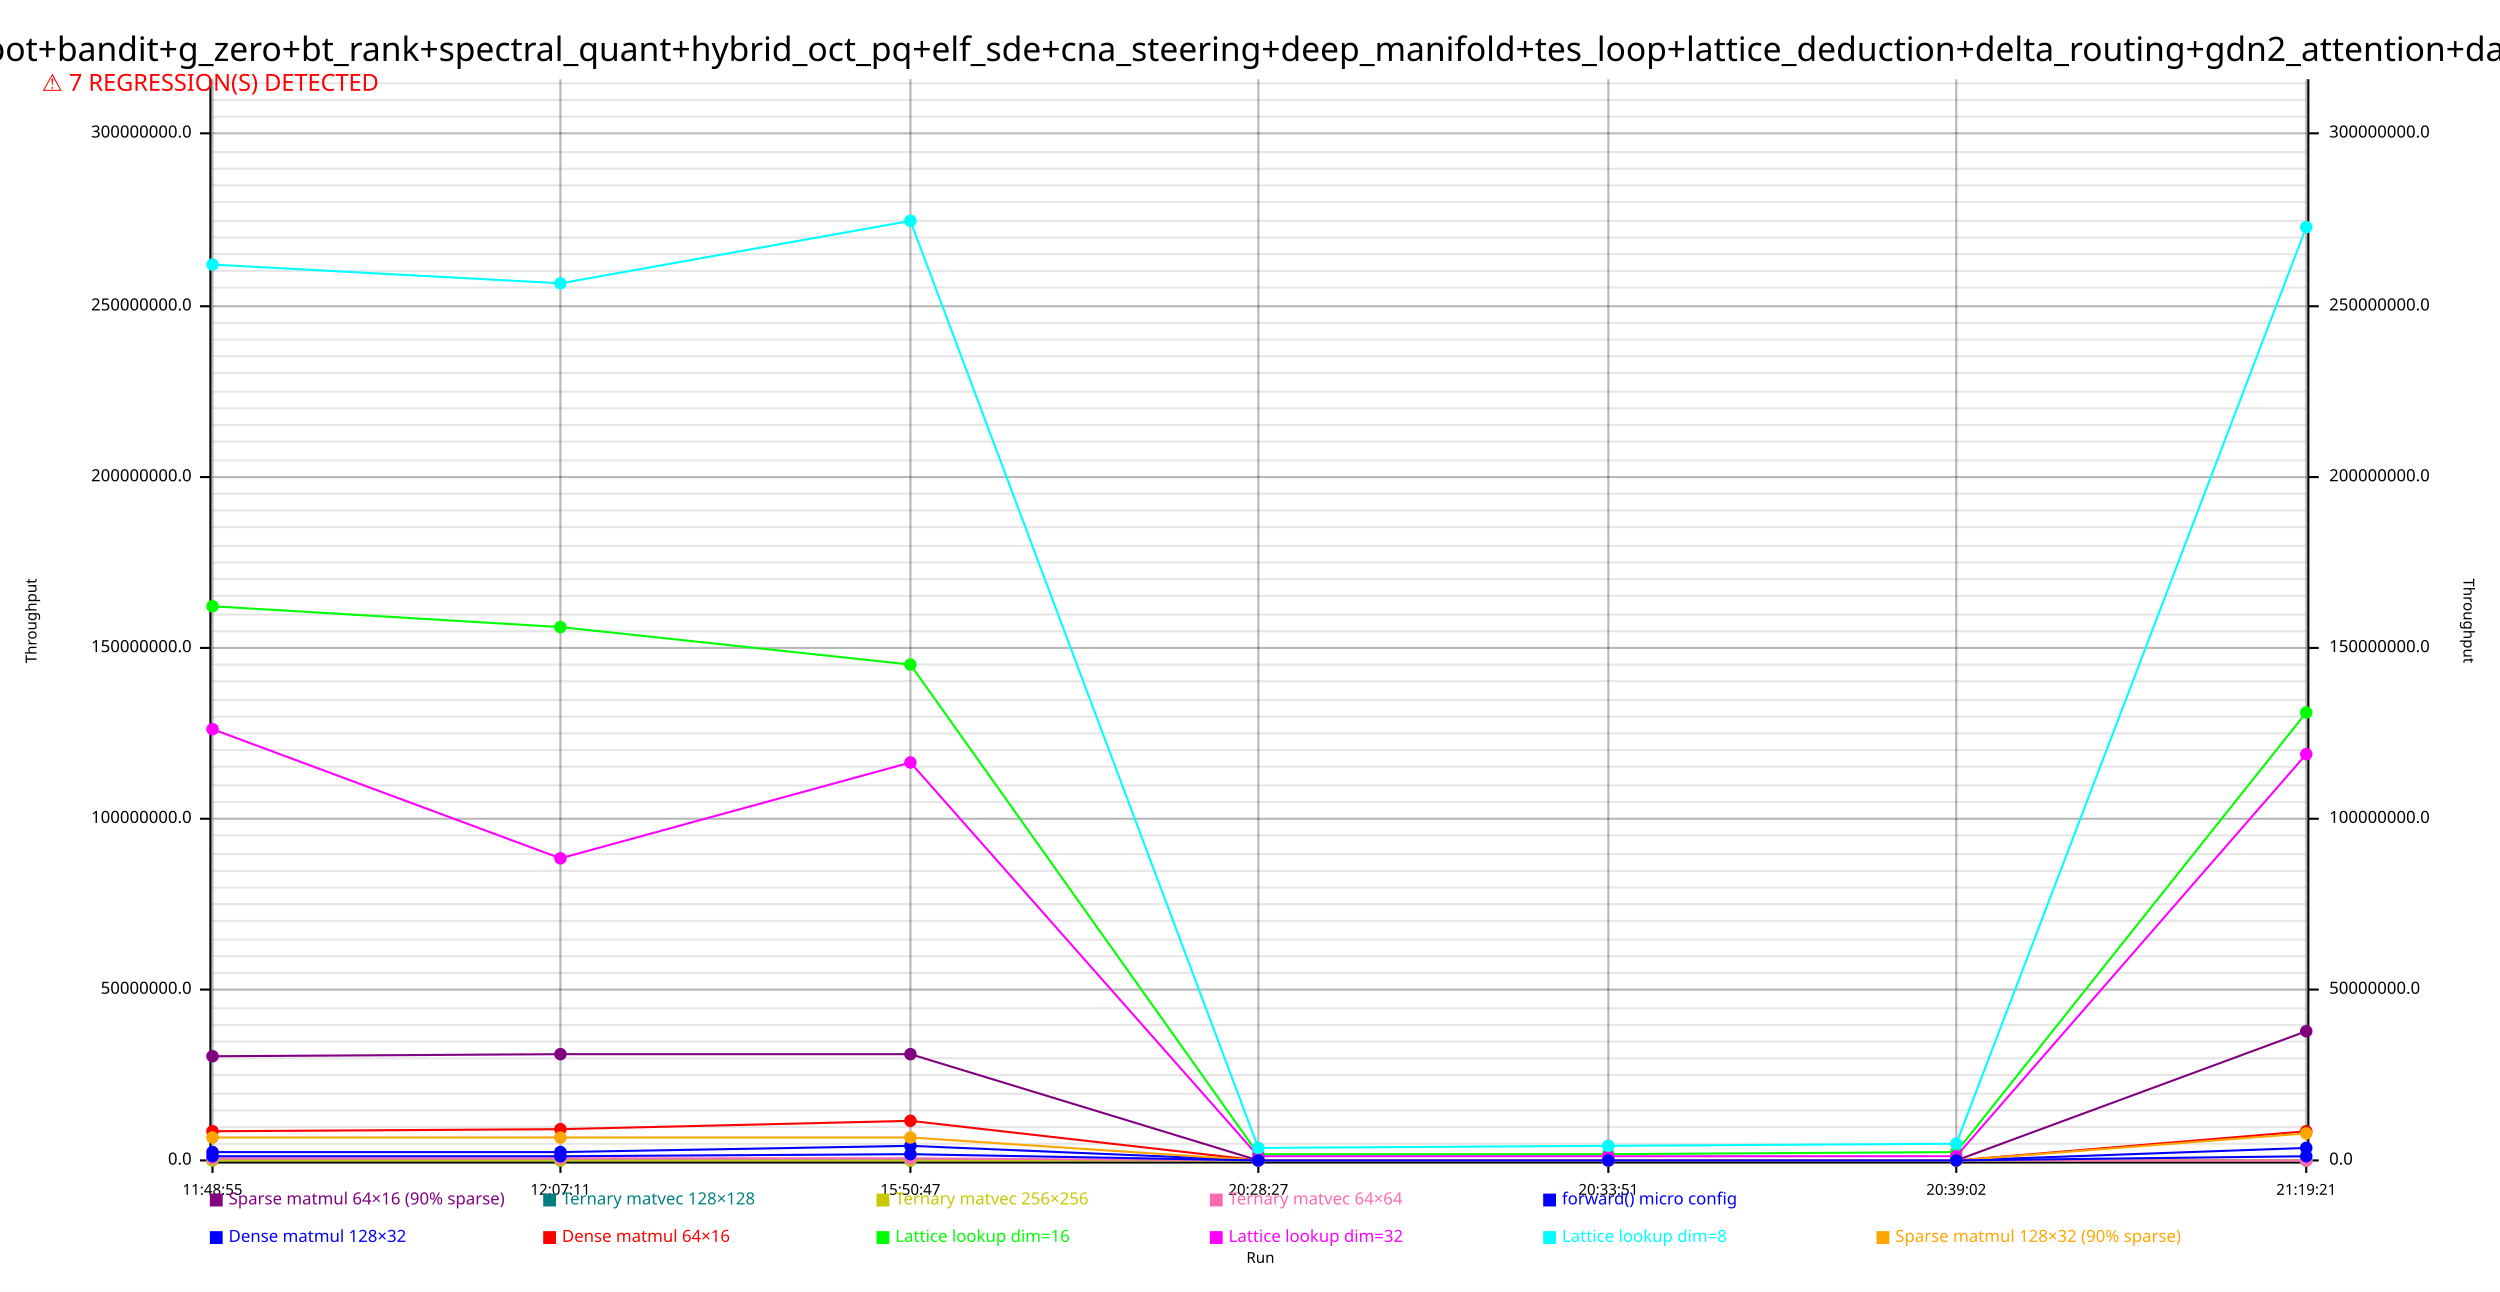
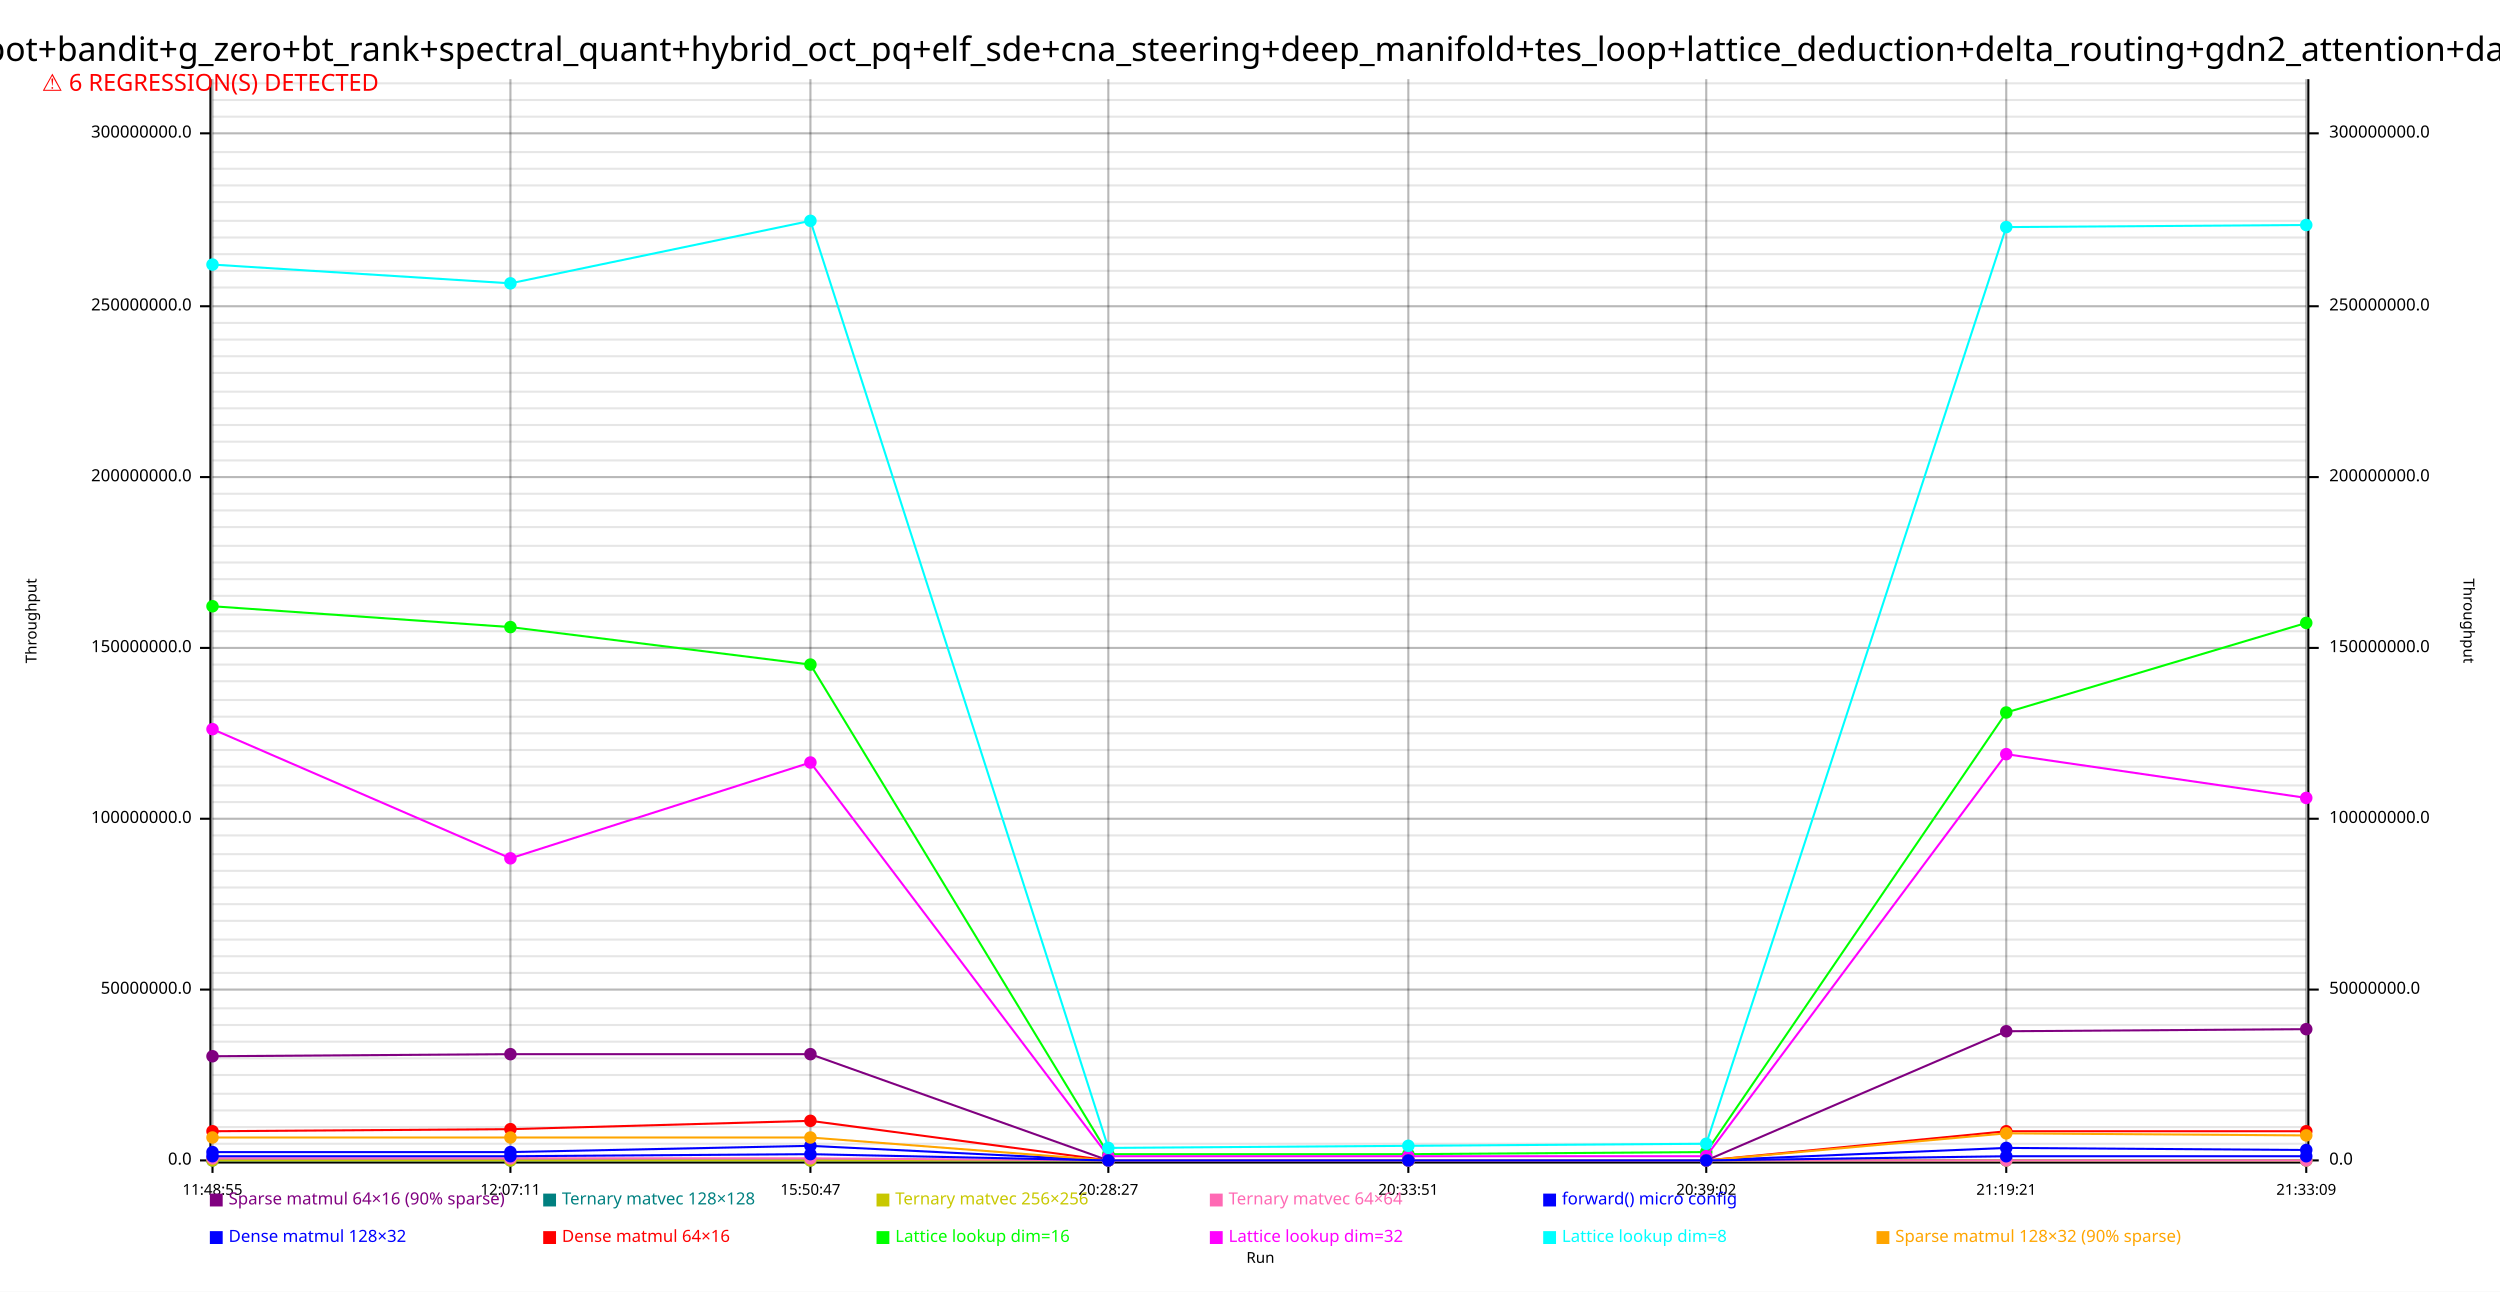
<svg xmlns="http://www.w3.org/2000/svg" width="1200" height="620" viewBox="0 0 1200 620">
  <rect x="0" y="0" width="1200" height="620" opacity="1" fill="#FFFFFF" stroke="none" />
  <text x="600" y="17" dy="0.76em" text-anchor="middle" font-family="sans-serif" font-size="16.129" opacity="1" fill="#000000">
SIMD — Time Series [sparse_mlp+domain_latent+ppot+bandit+g_zero+bt_rank+spectral_quant+hybrid_oct_pq+elf_sde+cna_steering+deep_manifold+tes_loop+lattice_deduction+delta_routing+gdn2_attention+dash_attn+dreamer+lt2_looped+plasma_path+tf_loop]
</text>
  <line opacity="0.1" stroke="#000000" stroke-width="1" x1="102" y1="557" x2="102" y2="38" />
-   <line opacity="0.1" stroke="#000000" stroke-width="1" x1="269" y1="557" x2="269" y2="38" />
-   <line opacity="0.1" stroke="#000000" stroke-width="1" x1="437" y1="557" x2="437" y2="38" />
-   <line opacity="0.1" stroke="#000000" stroke-width="1" x1="604" y1="557" x2="604" y2="38" />
-   <line opacity="0.1" stroke="#000000" stroke-width="1" x1="772" y1="557" x2="772" y2="38" />
-   <line opacity="0.1" stroke="#000000" stroke-width="1" x1="939" y1="557" x2="939" y2="38" />
+   <line opacity="0.1" stroke="#000000" stroke-width="1" x1="245" y1="557" x2="245" y2="38" />
+   <line opacity="0.1" stroke="#000000" stroke-width="1" x1="389" y1="557" x2="389" y2="38" />
+   <line opacity="0.1" stroke="#000000" stroke-width="1" x1="532" y1="557" x2="532" y2="38" />
+   <line opacity="0.1" stroke="#000000" stroke-width="1" x1="676" y1="557" x2="676" y2="38" />
+   <line opacity="0.1" stroke="#000000" stroke-width="1" x1="819" y1="557" x2="819" y2="38" />
+   <line opacity="0.1" stroke="#000000" stroke-width="1" x1="963" y1="557" x2="963" y2="38" />
  <line opacity="0.1" stroke="#000000" stroke-width="1" x1="1107" y1="557" x2="1107" y2="38" />
  <line opacity="0.1" stroke="#000000" stroke-width="1" x1="102" y1="557" x2="1107" y2="557" />
  <line opacity="0.1" stroke="#000000" stroke-width="1" x1="102" y1="549" x2="1107" y2="549" />
  <line opacity="0.1" stroke="#000000" stroke-width="1" x1="102" y1="541" x2="1107" y2="541" />
  <line opacity="0.1" stroke="#000000" stroke-width="1" x1="102" y1="533" x2="1107" y2="533" />
  <line opacity="0.1" stroke="#000000" stroke-width="1" x1="102" y1="525" x2="1107" y2="525" />
  <line opacity="0.1" stroke="#000000" stroke-width="1" x1="102" y1="516" x2="1107" y2="516" />
  <line opacity="0.1" stroke="#000000" stroke-width="1" x1="102" y1="508" x2="1107" y2="508" />
  <line opacity="0.1" stroke="#000000" stroke-width="1" x1="102" y1="500" x2="1107" y2="500" />
  <line opacity="0.1" stroke="#000000" stroke-width="1" x1="102" y1="492" x2="1107" y2="492" />
  <line opacity="0.1" stroke="#000000" stroke-width="1" x1="102" y1="484" x2="1107" y2="484" />
  <line opacity="0.1" stroke="#000000" stroke-width="1" x1="102" y1="475" x2="1107" y2="475" />
  <line opacity="0.1" stroke="#000000" stroke-width="1" x1="102" y1="467" x2="1107" y2="467" />
  <line opacity="0.1" stroke="#000000" stroke-width="1" x1="102" y1="459" x2="1107" y2="459" />
  <line opacity="0.1" stroke="#000000" stroke-width="1" x1="102" y1="451" x2="1107" y2="451" />
  <line opacity="0.1" stroke="#000000" stroke-width="1" x1="102" y1="442" x2="1107" y2="442" />
  <line opacity="0.1" stroke="#000000" stroke-width="1" x1="102" y1="434" x2="1107" y2="434" />
  <line opacity="0.1" stroke="#000000" stroke-width="1" x1="102" y1="426" x2="1107" y2="426" />
  <line opacity="0.1" stroke="#000000" stroke-width="1" x1="102" y1="418" x2="1107" y2="418" />
  <line opacity="0.1" stroke="#000000" stroke-width="1" x1="102" y1="410" x2="1107" y2="410" />
  <line opacity="0.1" stroke="#000000" stroke-width="1" x1="102" y1="401" x2="1107" y2="401" />
  <line opacity="0.1" stroke="#000000" stroke-width="1" x1="102" y1="393" x2="1107" y2="393" />
  <line opacity="0.1" stroke="#000000" stroke-width="1" x1="102" y1="385" x2="1107" y2="385" />
  <line opacity="0.1" stroke="#000000" stroke-width="1" x1="102" y1="377" x2="1107" y2="377" />
  <line opacity="0.1" stroke="#000000" stroke-width="1" x1="102" y1="368" x2="1107" y2="368" />
  <line opacity="0.1" stroke="#000000" stroke-width="1" x1="102" y1="360" x2="1107" y2="360" />
  <line opacity="0.1" stroke="#000000" stroke-width="1" x1="102" y1="352" x2="1107" y2="352" />
  <line opacity="0.1" stroke="#000000" stroke-width="1" x1="102" y1="344" x2="1107" y2="344" />
  <line opacity="0.1" stroke="#000000" stroke-width="1" x1="102" y1="336" x2="1107" y2="336" />
  <line opacity="0.1" stroke="#000000" stroke-width="1" x1="102" y1="327" x2="1107" y2="327" />
  <line opacity="0.1" stroke="#000000" stroke-width="1" x1="102" y1="319" x2="1107" y2="319" />
  <line opacity="0.1" stroke="#000000" stroke-width="1" x1="102" y1="311" x2="1107" y2="311" />
  <line opacity="0.1" stroke="#000000" stroke-width="1" x1="102" y1="303" x2="1107" y2="303" />
  <line opacity="0.1" stroke="#000000" stroke-width="1" x1="102" y1="295" x2="1107" y2="295" />
  <line opacity="0.1" stroke="#000000" stroke-width="1" x1="102" y1="286" x2="1107" y2="286" />
  <line opacity="0.1" stroke="#000000" stroke-width="1" x1="102" y1="278" x2="1107" y2="278" />
  <line opacity="0.1" stroke="#000000" stroke-width="1" x1="102" y1="270" x2="1107" y2="270" />
  <line opacity="0.1" stroke="#000000" stroke-width="1" x1="102" y1="262" x2="1107" y2="262" />
  <line opacity="0.1" stroke="#000000" stroke-width="1" x1="102" y1="253" x2="1107" y2="253" />
  <line opacity="0.1" stroke="#000000" stroke-width="1" x1="102" y1="245" x2="1107" y2="245" />
  <line opacity="0.1" stroke="#000000" stroke-width="1" x1="102" y1="237" x2="1107" y2="237" />
  <line opacity="0.1" stroke="#000000" stroke-width="1" x1="102" y1="229" x2="1107" y2="229" />
  <line opacity="0.1" stroke="#000000" stroke-width="1" x1="102" y1="221" x2="1107" y2="221" />
  <line opacity="0.1" stroke="#000000" stroke-width="1" x1="102" y1="212" x2="1107" y2="212" />
  <line opacity="0.1" stroke="#000000" stroke-width="1" x1="102" y1="204" x2="1107" y2="204" />
  <line opacity="0.1" stroke="#000000" stroke-width="1" x1="102" y1="196" x2="1107" y2="196" />
  <line opacity="0.1" stroke="#000000" stroke-width="1" x1="102" y1="188" x2="1107" y2="188" />
  <line opacity="0.1" stroke="#000000" stroke-width="1" x1="102" y1="179" x2="1107" y2="179" />
  <line opacity="0.1" stroke="#000000" stroke-width="1" x1="102" y1="171" x2="1107" y2="171" />
  <line opacity="0.1" stroke="#000000" stroke-width="1" x1="102" y1="163" x2="1107" y2="163" />
  <line opacity="0.1" stroke="#000000" stroke-width="1" x1="102" y1="155" x2="1107" y2="155" />
  <line opacity="0.1" stroke="#000000" stroke-width="1" x1="102" y1="147" x2="1107" y2="147" />
  <line opacity="0.1" stroke="#000000" stroke-width="1" x1="102" y1="138" x2="1107" y2="138" />
  <line opacity="0.1" stroke="#000000" stroke-width="1" x1="102" y1="130" x2="1107" y2="130" />
  <line opacity="0.1" stroke="#000000" stroke-width="1" x1="102" y1="122" x2="1107" y2="122" />
  <line opacity="0.1" stroke="#000000" stroke-width="1" x1="102" y1="114" x2="1107" y2="114" />
  <line opacity="0.1" stroke="#000000" stroke-width="1" x1="102" y1="106" x2="1107" y2="106" />
  <line opacity="0.1" stroke="#000000" stroke-width="1" x1="102" y1="97" x2="1107" y2="97" />
  <line opacity="0.1" stroke="#000000" stroke-width="1" x1="102" y1="89" x2="1107" y2="89" />
  <line opacity="0.1" stroke="#000000" stroke-width="1" x1="102" y1="81" x2="1107" y2="81" />
  <line opacity="0.1" stroke="#000000" stroke-width="1" x1="102" y1="73" x2="1107" y2="73" />
  <line opacity="0.1" stroke="#000000" stroke-width="1" x1="102" y1="64" x2="1107" y2="64" />
  <line opacity="0.1" stroke="#000000" stroke-width="1" x1="102" y1="56" x2="1107" y2="56" />
  <line opacity="0.1" stroke="#000000" stroke-width="1" x1="102" y1="48" x2="1107" y2="48" />
  <line opacity="0.1" stroke="#000000" stroke-width="1" x1="102" y1="40" x2="1107" y2="40" />
  <text x="12" y="298" dy="0.76em" text-anchor="middle" font-family="sans-serif" font-size="7.258" opacity="1" fill="#000000" transform="rotate(270, 12, 298)">
Throughput
</text>
  <text x="605" y="608" dy="-0.5ex" text-anchor="middle" font-family="sans-serif" font-size="7.258" opacity="1" fill="#000000">
Run
</text>
  <text x="1188" y="298" dy="0.76em" text-anchor="middle" font-family="sans-serif" font-size="7.258" opacity="1" fill="#000000" transform="rotate(90, 1188, 298)">
Throughput
</text>
  <line opacity="0.2" stroke="#000000" stroke-width="1" x1="102" y1="557" x2="102" y2="38" />
-   <line opacity="0.2" stroke="#000000" stroke-width="1" x1="269" y1="557" x2="269" y2="38" />
-   <line opacity="0.2" stroke="#000000" stroke-width="1" x1="437" y1="557" x2="437" y2="38" />
-   <line opacity="0.2" stroke="#000000" stroke-width="1" x1="604" y1="557" x2="604" y2="38" />
-   <line opacity="0.2" stroke="#000000" stroke-width="1" x1="772" y1="557" x2="772" y2="38" />
-   <line opacity="0.2" stroke="#000000" stroke-width="1" x1="939" y1="557" x2="939" y2="38" />
+   <line opacity="0.2" stroke="#000000" stroke-width="1" x1="245" y1="557" x2="245" y2="38" />
+   <line opacity="0.2" stroke="#000000" stroke-width="1" x1="389" y1="557" x2="389" y2="38" />
+   <line opacity="0.2" stroke="#000000" stroke-width="1" x1="532" y1="557" x2="532" y2="38" />
+   <line opacity="0.2" stroke="#000000" stroke-width="1" x1="676" y1="557" x2="676" y2="38" />
+   <line opacity="0.2" stroke="#000000" stroke-width="1" x1="819" y1="557" x2="819" y2="38" />
+   <line opacity="0.2" stroke="#000000" stroke-width="1" x1="963" y1="557" x2="963" y2="38" />
  <line opacity="0.2" stroke="#000000" stroke-width="1" x1="1107" y1="557" x2="1107" y2="38" />
  <line opacity="0.2" stroke="#000000" stroke-width="1" x1="102" y1="557" x2="1107" y2="557" />
  <line opacity="0.2" stroke="#000000" stroke-width="1" x1="102" y1="475" x2="1107" y2="475" />
  <line opacity="0.2" stroke="#000000" stroke-width="1" x1="102" y1="393" x2="1107" y2="393" />
  <line opacity="0.2" stroke="#000000" stroke-width="1" x1="102" y1="311" x2="1107" y2="311" />
  <line opacity="0.2" stroke="#000000" stroke-width="1" x1="102" y1="229" x2="1107" y2="229" />
  <line opacity="0.2" stroke="#000000" stroke-width="1" x1="102" y1="147" x2="1107" y2="147" />
  <line opacity="0.2" stroke="#000000" stroke-width="1" x1="102" y1="64" x2="1107" y2="64" />
  <polyline fill="none" opacity="1" stroke="#000000" stroke-width="1" points="101,38 101,557 " />
  <text x="92" y="557" dy="0.5ex" text-anchor="end" font-family="sans-serif" font-size="8.065" opacity="1" fill="#000000">
0.0
</text>
  <polyline fill="none" opacity="1" stroke="#000000" stroke-width="1" points="96,557 101,557 " />
  <text x="92" y="475" dy="0.5ex" text-anchor="end" font-family="sans-serif" font-size="8.065" opacity="1" fill="#000000">
50000000.0
</text>
  <polyline fill="none" opacity="1" stroke="#000000" stroke-width="1" points="96,475 101,475 " />
  <text x="92" y="393" dy="0.5ex" text-anchor="end" font-family="sans-serif" font-size="8.065" opacity="1" fill="#000000">
100000000.0
</text>
  <polyline fill="none" opacity="1" stroke="#000000" stroke-width="1" points="96,393 101,393 " />
  <text x="92" y="311" dy="0.5ex" text-anchor="end" font-family="sans-serif" font-size="8.065" opacity="1" fill="#000000">
150000000.0
</text>
  <polyline fill="none" opacity="1" stroke="#000000" stroke-width="1" points="96,311 101,311 " />
  <text x="92" y="229" dy="0.5ex" text-anchor="end" font-family="sans-serif" font-size="8.065" opacity="1" fill="#000000">
200000000.0
</text>
  <polyline fill="none" opacity="1" stroke="#000000" stroke-width="1" points="96,229 101,229 " />
  <text x="92" y="147" dy="0.5ex" text-anchor="end" font-family="sans-serif" font-size="8.065" opacity="1" fill="#000000">
250000000.0
</text>
  <polyline fill="none" opacity="1" stroke="#000000" stroke-width="1" points="96,147 101,147 " />
  <text x="92" y="64" dy="0.5ex" text-anchor="end" font-family="sans-serif" font-size="8.065" opacity="1" fill="#000000">
300000000.0
</text>
  <polyline fill="none" opacity="1" stroke="#000000" stroke-width="1" points="96,64 101,64 " />
  <polyline fill="none" opacity="1" stroke="#000000" stroke-width="1" points="102,558 1107,558 " />
  <text x="102" y="568" dy="0.76em" text-anchor="middle" font-family="sans-serif" font-size="7.258" opacity="1" fill="#000000">
11:48:55
</text>
  <polyline fill="none" opacity="1" stroke="#000000" stroke-width="1" points="102,558 102,563 " />
-   <text x="269" y="568" dy="0.76em" text-anchor="middle" font-family="sans-serif" font-size="7.258" opacity="1" fill="#000000">
+   <text x="245" y="568" dy="0.76em" text-anchor="middle" font-family="sans-serif" font-size="7.258" opacity="1" fill="#000000">
12:07:11
</text>
-   <polyline fill="none" opacity="1" stroke="#000000" stroke-width="1" points="269,558 269,563 " />
-   <text x="437" y="568" dy="0.76em" text-anchor="middle" font-family="sans-serif" font-size="7.258" opacity="1" fill="#000000">
+   <polyline fill="none" opacity="1" stroke="#000000" stroke-width="1" points="245,558 245,563 " />
+   <text x="389" y="568" dy="0.76em" text-anchor="middle" font-family="sans-serif" font-size="7.258" opacity="1" fill="#000000">
15:50:47
</text>
-   <polyline fill="none" opacity="1" stroke="#000000" stroke-width="1" points="437,558 437,563 " />
-   <text x="604" y="568" dy="0.76em" text-anchor="middle" font-family="sans-serif" font-size="7.258" opacity="1" fill="#000000">
+   <polyline fill="none" opacity="1" stroke="#000000" stroke-width="1" points="389,558 389,563 " />
+   <text x="532" y="568" dy="0.76em" text-anchor="middle" font-family="sans-serif" font-size="7.258" opacity="1" fill="#000000">
20:28:27
</text>
-   <polyline fill="none" opacity="1" stroke="#000000" stroke-width="1" points="604,558 604,563 " />
-   <text x="772" y="568" dy="0.76em" text-anchor="middle" font-family="sans-serif" font-size="7.258" opacity="1" fill="#000000">
+   <polyline fill="none" opacity="1" stroke="#000000" stroke-width="1" points="532,558 532,563 " />
+   <text x="676" y="568" dy="0.76em" text-anchor="middle" font-family="sans-serif" font-size="7.258" opacity="1" fill="#000000">
20:33:51
</text>
-   <polyline fill="none" opacity="1" stroke="#000000" stroke-width="1" points="772,558 772,563 " />
-   <text x="939" y="568" dy="0.76em" text-anchor="middle" font-family="sans-serif" font-size="7.258" opacity="1" fill="#000000">
+   <polyline fill="none" opacity="1" stroke="#000000" stroke-width="1" points="676,558 676,563 " />
+   <text x="819" y="568" dy="0.76em" text-anchor="middle" font-family="sans-serif" font-size="7.258" opacity="1" fill="#000000">
20:39:02
</text>
-   <polyline fill="none" opacity="1" stroke="#000000" stroke-width="1" points="939,558 939,563 " />
+   <polyline fill="none" opacity="1" stroke="#000000" stroke-width="1" points="819,558 819,563 " />
+   <text x="963" y="568" dy="0.76em" text-anchor="middle" font-family="sans-serif" font-size="7.258" opacity="1" fill="#000000">
+ 21:19:21
+ </text>
+   <polyline fill="none" opacity="1" stroke="#000000" stroke-width="1" points="963,558 963,563 " />
  <text x="1107" y="568" dy="0.76em" text-anchor="middle" font-family="sans-serif" font-size="7.258" opacity="1" fill="#000000">
- 21:19:21
+ 21:33:09
</text>
  <polyline fill="none" opacity="1" stroke="#000000" stroke-width="1" points="1107,558 1107,563 " />
  <polyline fill="none" opacity="1" stroke="#000000" stroke-width="1" points="1108,38 1108,557 " />
  <text x="1118" y="557" dy="0.5ex" text-anchor="start" font-family="sans-serif" font-size="8.065" opacity="1" fill="#000000">
0.0
</text>
  <polyline fill="none" opacity="1" stroke="#000000" stroke-width="1" points="1108,557 1113,557 " />
  <text x="1118" y="475" dy="0.5ex" text-anchor="start" font-family="sans-serif" font-size="8.065" opacity="1" fill="#000000">
50000000.0
</text>
  <polyline fill="none" opacity="1" stroke="#000000" stroke-width="1" points="1108,475 1113,475 " />
  <text x="1118" y="393" dy="0.5ex" text-anchor="start" font-family="sans-serif" font-size="8.065" opacity="1" fill="#000000">
100000000.0
</text>
  <polyline fill="none" opacity="1" stroke="#000000" stroke-width="1" points="1108,393 1113,393 " />
  <text x="1118" y="311" dy="0.5ex" text-anchor="start" font-family="sans-serif" font-size="8.065" opacity="1" fill="#000000">
150000000.0
</text>
  <polyline fill="none" opacity="1" stroke="#000000" stroke-width="1" points="1108,311 1113,311 " />
  <text x="1118" y="229" dy="0.5ex" text-anchor="start" font-family="sans-serif" font-size="8.065" opacity="1" fill="#000000">
200000000.0
</text>
  <polyline fill="none" opacity="1" stroke="#000000" stroke-width="1" points="1108,229 1113,229 " />
  <text x="1118" y="147" dy="0.5ex" text-anchor="start" font-family="sans-serif" font-size="8.065" opacity="1" fill="#000000">
250000000.0
</text>
  <polyline fill="none" opacity="1" stroke="#000000" stroke-width="1" points="1108,147 1113,147 " />
  <text x="1118" y="64" dy="0.5ex" text-anchor="start" font-family="sans-serif" font-size="8.065" opacity="1" fill="#000000">
300000000.0
</text>
  <polyline fill="none" opacity="1" stroke="#000000" stroke-width="1" points="1108,64 1113,64 " />
-   <polyline fill="none" opacity="1" stroke="#0000FF" stroke-width="1" points="102,553 269,553 437,550 604,557 772,557 939,557 1107,551 " />
+   <polyline fill="none" opacity="1" stroke="#0000FF" stroke-width="1" points="102,553 245,553 389,550 532,557 676,557 819,557 963,551 1107,552 " />
  <circle cx="102" cy="553" r="3" opacity="1" fill="#0000FF" stroke="none" stroke-width="1" />
-   <circle cx="269" cy="553" r="3" opacity="1" fill="#0000FF" stroke="none" stroke-width="1" />
-   <circle cx="437" cy="550" r="3" opacity="1" fill="#0000FF" stroke="none" stroke-width="1" />
-   <circle cx="604" cy="557" r="3" opacity="1" fill="#0000FF" stroke="none" stroke-width="1" />
-   <circle cx="772" cy="557" r="3" opacity="1" fill="#0000FF" stroke="none" stroke-width="1" />
-   <circle cx="939" cy="557" r="3" opacity="1" fill="#0000FF" stroke="none" stroke-width="1" />
-   <circle cx="1107" cy="551" r="3" opacity="1" fill="#0000FF" stroke="none" stroke-width="1" />
+   <circle cx="245" cy="553" r="3" opacity="1" fill="#0000FF" stroke="none" stroke-width="1" />
+   <circle cx="389" cy="550" r="3" opacity="1" fill="#0000FF" stroke="none" stroke-width="1" />
+   <circle cx="532" cy="557" r="3" opacity="1" fill="#0000FF" stroke="none" stroke-width="1" />
+   <circle cx="676" cy="557" r="3" opacity="1" fill="#0000FF" stroke="none" stroke-width="1" />
+   <circle cx="819" cy="557" r="3" opacity="1" fill="#0000FF" stroke="none" stroke-width="1" />
+   <circle cx="963" cy="551" r="3" opacity="1" fill="#0000FF" stroke="none" stroke-width="1" />
+   <circle cx="1107" cy="552" r="3" opacity="1" fill="#0000FF" stroke="none" stroke-width="1" />
  <text x="100" y="590" dy="0.76em" text-anchor="start" font-family="sans-serif" font-size="8.065" opacity="1" fill="#0000FF">
■ Dense matmul 128×32
</text>
-   <polyline fill="none" opacity="1" stroke="#FF0000" stroke-width="1" points="102,543 269,542 437,538 604,557 772,557 939,557 1107,543 " />
+   <polyline fill="none" opacity="1" stroke="#FF0000" stroke-width="1" points="102,543 245,542 389,538 532,557 676,557 819,557 963,543 1107,543 " />
  <circle cx="102" cy="543" r="3" opacity="1" fill="#FF0000" stroke="none" stroke-width="1" />
-   <circle cx="269" cy="542" r="3" opacity="1" fill="#FF0000" stroke="none" stroke-width="1" />
-   <circle cx="437" cy="538" r="3" opacity="1" fill="#FF0000" stroke="none" stroke-width="1" />
-   <circle cx="604" cy="557" r="3" opacity="1" fill="#FF0000" stroke="none" stroke-width="1" />
-   <circle cx="772" cy="557" r="3" opacity="1" fill="#FF0000" stroke="none" stroke-width="1" />
-   <circle cx="939" cy="557" r="3" opacity="1" fill="#FF0000" stroke="none" stroke-width="1" />
+   <circle cx="245" cy="542" r="3" opacity="1" fill="#FF0000" stroke="none" stroke-width="1" />
+   <circle cx="389" cy="538" r="3" opacity="1" fill="#FF0000" stroke="none" stroke-width="1" />
+   <circle cx="532" cy="557" r="3" opacity="1" fill="#FF0000" stroke="none" stroke-width="1" />
+   <circle cx="676" cy="557" r="3" opacity="1" fill="#FF0000" stroke="none" stroke-width="1" />
+   <circle cx="819" cy="557" r="3" opacity="1" fill="#FF0000" stroke="none" stroke-width="1" />
+   <circle cx="963" cy="543" r="3" opacity="1" fill="#FF0000" stroke="none" stroke-width="1" />
  <circle cx="1107" cy="543" r="3" opacity="1" fill="#FF0000" stroke="none" stroke-width="1" />
  <text x="260" y="590" dy="0.76em" text-anchor="start" font-family="sans-serif" font-size="8.065" opacity="1" fill="#FF0000">
■ Dense matmul 64×16
</text>
-   <polyline fill="none" opacity="1" stroke="#00FF00" stroke-width="1" points="102,291 269,301 437,319 604,554 772,554 939,553 1107,342 " />
+   <polyline fill="none" opacity="1" stroke="#00FF00" stroke-width="1" points="102,291 245,301 389,319 532,554 676,554 819,553 963,342 1107,299 " />
  <circle cx="102" cy="291" r="3" opacity="1" fill="#00FF00" stroke="none" stroke-width="1" />
-   <circle cx="269" cy="301" r="3" opacity="1" fill="#00FF00" stroke="none" stroke-width="1" />
-   <circle cx="437" cy="319" r="3" opacity="1" fill="#00FF00" stroke="none" stroke-width="1" />
-   <circle cx="604" cy="554" r="3" opacity="1" fill="#00FF00" stroke="none" stroke-width="1" />
-   <circle cx="772" cy="554" r="3" opacity="1" fill="#00FF00" stroke="none" stroke-width="1" />
-   <circle cx="939" cy="553" r="3" opacity="1" fill="#00FF00" stroke="none" stroke-width="1" />
-   <circle cx="1107" cy="342" r="3" opacity="1" fill="#00FF00" stroke="none" stroke-width="1" />
+   <circle cx="245" cy="301" r="3" opacity="1" fill="#00FF00" stroke="none" stroke-width="1" />
+   <circle cx="389" cy="319" r="3" opacity="1" fill="#00FF00" stroke="none" stroke-width="1" />
+   <circle cx="532" cy="554" r="3" opacity="1" fill="#00FF00" stroke="none" stroke-width="1" />
+   <circle cx="676" cy="554" r="3" opacity="1" fill="#00FF00" stroke="none" stroke-width="1" />
+   <circle cx="819" cy="553" r="3" opacity="1" fill="#00FF00" stroke="none" stroke-width="1" />
+   <circle cx="963" cy="342" r="3" opacity="1" fill="#00FF00" stroke="none" stroke-width="1" />
+   <circle cx="1107" cy="299" r="3" opacity="1" fill="#00FF00" stroke="none" stroke-width="1" />
  <text x="420" y="590" dy="0.76em" text-anchor="start" font-family="sans-serif" font-size="8.065" opacity="1" fill="#00FF00">
■ Lattice lookup dim=16
</text>
-   <polyline fill="none" opacity="1" stroke="#FF00FF" stroke-width="1" points="102,350 269,412 437,366 604,555 772,555 939,555 1107,362 " />
+   <polyline fill="none" opacity="1" stroke="#FF00FF" stroke-width="1" points="102,350 245,412 389,366 532,555 676,555 819,555 963,362 1107,383 " />
  <circle cx="102" cy="350" r="3" opacity="1" fill="#FF00FF" stroke="none" stroke-width="1" />
-   <circle cx="269" cy="412" r="3" opacity="1" fill="#FF00FF" stroke="none" stroke-width="1" />
-   <circle cx="437" cy="366" r="3" opacity="1" fill="#FF00FF" stroke="none" stroke-width="1" />
-   <circle cx="604" cy="555" r="3" opacity="1" fill="#FF00FF" stroke="none" stroke-width="1" />
-   <circle cx="772" cy="555" r="3" opacity="1" fill="#FF00FF" stroke="none" stroke-width="1" />
-   <circle cx="939" cy="555" r="3" opacity="1" fill="#FF00FF" stroke="none" stroke-width="1" />
-   <circle cx="1107" cy="362" r="3" opacity="1" fill="#FF00FF" stroke="none" stroke-width="1" />
+   <circle cx="245" cy="412" r="3" opacity="1" fill="#FF00FF" stroke="none" stroke-width="1" />
+   <circle cx="389" cy="366" r="3" opacity="1" fill="#FF00FF" stroke="none" stroke-width="1" />
+   <circle cx="532" cy="555" r="3" opacity="1" fill="#FF00FF" stroke="none" stroke-width="1" />
+   <circle cx="676" cy="555" r="3" opacity="1" fill="#FF00FF" stroke="none" stroke-width="1" />
+   <circle cx="819" cy="555" r="3" opacity="1" fill="#FF00FF" stroke="none" stroke-width="1" />
+   <circle cx="963" cy="362" r="3" opacity="1" fill="#FF00FF" stroke="none" stroke-width="1" />
+   <circle cx="1107" cy="383" r="3" opacity="1" fill="#FF00FF" stroke="none" stroke-width="1" />
  <text x="580" y="590" dy="0.76em" text-anchor="start" font-family="sans-serif" font-size="8.065" opacity="1" fill="#FF00FF">
■ Lattice lookup dim=32
</text>
-   <polyline fill="none" opacity="1" stroke="#00FFFF" stroke-width="1" points="102,127 269,136 437,106 604,551 772,550 939,549 1107,109 " />
+   <polyline fill="none" opacity="1" stroke="#00FFFF" stroke-width="1" points="102,127 245,136 389,106 532,551 676,550 819,549 963,109 1107,108 " />
  <circle cx="102" cy="127" r="3" opacity="1" fill="#00FFFF" stroke="none" stroke-width="1" />
-   <circle cx="269" cy="136" r="3" opacity="1" fill="#00FFFF" stroke="none" stroke-width="1" />
-   <circle cx="437" cy="106" r="3" opacity="1" fill="#00FFFF" stroke="none" stroke-width="1" />
-   <circle cx="604" cy="551" r="3" opacity="1" fill="#00FFFF" stroke="none" stroke-width="1" />
-   <circle cx="772" cy="550" r="3" opacity="1" fill="#00FFFF" stroke="none" stroke-width="1" />
-   <circle cx="939" cy="549" r="3" opacity="1" fill="#00FFFF" stroke="none" stroke-width="1" />
-   <circle cx="1107" cy="109" r="3" opacity="1" fill="#00FFFF" stroke="none" stroke-width="1" />
+   <circle cx="245" cy="136" r="3" opacity="1" fill="#00FFFF" stroke="none" stroke-width="1" />
+   <circle cx="389" cy="106" r="3" opacity="1" fill="#00FFFF" stroke="none" stroke-width="1" />
+   <circle cx="532" cy="551" r="3" opacity="1" fill="#00FFFF" stroke="none" stroke-width="1" />
+   <circle cx="676" cy="550" r="3" opacity="1" fill="#00FFFF" stroke="none" stroke-width="1" />
+   <circle cx="819" cy="549" r="3" opacity="1" fill="#00FFFF" stroke="none" stroke-width="1" />
+   <circle cx="963" cy="109" r="3" opacity="1" fill="#00FFFF" stroke="none" stroke-width="1" />
+   <circle cx="1107" cy="108" r="3" opacity="1" fill="#00FFFF" stroke="none" stroke-width="1" />
  <text x="740" y="590" dy="0.76em" text-anchor="start" font-family="sans-serif" font-size="8.065" opacity="1" fill="#00FFFF">
■ Lattice lookup dim=8
</text>
-   <polyline fill="none" opacity="1" stroke="#FFA500" stroke-width="1" points="102,546 269,546 437,546 604,557 772,557 939,557 1107,544 " />
+   <polyline fill="none" opacity="1" stroke="#FFA500" stroke-width="1" points="102,546 245,546 389,546 532,557 676,557 819,557 963,544 1107,545 " />
  <circle cx="102" cy="546" r="3" opacity="1" fill="#FFA500" stroke="none" stroke-width="1" />
-   <circle cx="269" cy="546" r="3" opacity="1" fill="#FFA500" stroke="none" stroke-width="1" />
-   <circle cx="437" cy="546" r="3" opacity="1" fill="#FFA500" stroke="none" stroke-width="1" />
-   <circle cx="604" cy="557" r="3" opacity="1" fill="#FFA500" stroke="none" stroke-width="1" />
-   <circle cx="772" cy="557" r="3" opacity="1" fill="#FFA500" stroke="none" stroke-width="1" />
-   <circle cx="939" cy="557" r="3" opacity="1" fill="#FFA500" stroke="none" stroke-width="1" />
-   <circle cx="1107" cy="544" r="3" opacity="1" fill="#FFA500" stroke="none" stroke-width="1" />
+   <circle cx="245" cy="546" r="3" opacity="1" fill="#FFA500" stroke="none" stroke-width="1" />
+   <circle cx="389" cy="546" r="3" opacity="1" fill="#FFA500" stroke="none" stroke-width="1" />
+   <circle cx="532" cy="557" r="3" opacity="1" fill="#FFA500" stroke="none" stroke-width="1" />
+   <circle cx="676" cy="557" r="3" opacity="1" fill="#FFA500" stroke="none" stroke-width="1" />
+   <circle cx="819" cy="557" r="3" opacity="1" fill="#FFA500" stroke="none" stroke-width="1" />
+   <circle cx="963" cy="544" r="3" opacity="1" fill="#FFA500" stroke="none" stroke-width="1" />
+   <circle cx="1107" cy="545" r="3" opacity="1" fill="#FFA500" stroke="none" stroke-width="1" />
  <text x="900" y="590" dy="0.76em" text-anchor="start" font-family="sans-serif" font-size="8.065" opacity="1" fill="#FFA500">
■ Sparse matmul 128×32 (90% sparse)
</text>
-   <polyline fill="none" opacity="1" stroke="#800080" stroke-width="1" points="102,507 269,506 437,506 604,557 772,557 939,557 1107,495 " />
+   <polyline fill="none" opacity="1" stroke="#800080" stroke-width="1" points="102,507 245,506 389,506 532,557 676,557 819,557 963,495 1107,494 " />
  <circle cx="102" cy="507" r="3" opacity="1" fill="#800080" stroke="none" stroke-width="1" />
-   <circle cx="269" cy="506" r="3" opacity="1" fill="#800080" stroke="none" stroke-width="1" />
-   <circle cx="437" cy="506" r="3" opacity="1" fill="#800080" stroke="none" stroke-width="1" />
-   <circle cx="604" cy="557" r="3" opacity="1" fill="#800080" stroke="none" stroke-width="1" />
-   <circle cx="772" cy="557" r="3" opacity="1" fill="#800080" stroke="none" stroke-width="1" />
-   <circle cx="939" cy="557" r="3" opacity="1" fill="#800080" stroke="none" stroke-width="1" />
-   <circle cx="1107" cy="495" r="3" opacity="1" fill="#800080" stroke="none" stroke-width="1" />
+   <circle cx="245" cy="506" r="3" opacity="1" fill="#800080" stroke="none" stroke-width="1" />
+   <circle cx="389" cy="506" r="3" opacity="1" fill="#800080" stroke="none" stroke-width="1" />
+   <circle cx="532" cy="557" r="3" opacity="1" fill="#800080" stroke="none" stroke-width="1" />
+   <circle cx="676" cy="557" r="3" opacity="1" fill="#800080" stroke="none" stroke-width="1" />
+   <circle cx="819" cy="557" r="3" opacity="1" fill="#800080" stroke="none" stroke-width="1" />
+   <circle cx="963" cy="495" r="3" opacity="1" fill="#800080" stroke="none" stroke-width="1" />
+   <circle cx="1107" cy="494" r="3" opacity="1" fill="#800080" stroke="none" stroke-width="1" />
  <text x="100" y="572" dy="0.76em" text-anchor="start" font-family="sans-serif" font-size="8.065" opacity="1" fill="#800080">
■ Sparse matmul 64×16 (90% sparse)
</text>
-   <polyline fill="none" opacity="1" stroke="#008080" stroke-width="1" points="102,557 269,557 437,557 604,557 772,557 939,557 1107,557 " />
+   <polyline fill="none" opacity="1" stroke="#008080" stroke-width="1" points="102,557 245,557 389,557 532,557 676,557 819,557 963,557 1107,557 " />
  <circle cx="102" cy="557" r="3" opacity="1" fill="#008080" stroke="none" stroke-width="1" />
-   <circle cx="269" cy="557" r="3" opacity="1" fill="#008080" stroke="none" stroke-width="1" />
-   <circle cx="437" cy="557" r="3" opacity="1" fill="#008080" stroke="none" stroke-width="1" />
-   <circle cx="604" cy="557" r="3" opacity="1" fill="#008080" stroke="none" stroke-width="1" />
-   <circle cx="772" cy="557" r="3" opacity="1" fill="#008080" stroke="none" stroke-width="1" />
-   <circle cx="939" cy="557" r="3" opacity="1" fill="#008080" stroke="none" stroke-width="1" />
+   <circle cx="245" cy="557" r="3" opacity="1" fill="#008080" stroke="none" stroke-width="1" />
+   <circle cx="389" cy="557" r="3" opacity="1" fill="#008080" stroke="none" stroke-width="1" />
+   <circle cx="532" cy="557" r="3" opacity="1" fill="#008080" stroke="none" stroke-width="1" />
+   <circle cx="676" cy="557" r="3" opacity="1" fill="#008080" stroke="none" stroke-width="1" />
+   <circle cx="819" cy="557" r="3" opacity="1" fill="#008080" stroke="none" stroke-width="1" />
+   <circle cx="963" cy="557" r="3" opacity="1" fill="#008080" stroke="none" stroke-width="1" />
  <circle cx="1107" cy="557" r="3" opacity="1" fill="#008080" stroke="none" stroke-width="1" />
  <text x="260" y="572" dy="0.76em" text-anchor="start" font-family="sans-serif" font-size="8.065" opacity="1" fill="#008080">
■ Ternary matvec 128×128
</text>
-   <polyline fill="none" opacity="1" stroke="#C8C800" stroke-width="1" points="102,557 269,557 437,557 604,557 772,557 939,557 1107,557 " />
+   <polyline fill="none" opacity="1" stroke="#C8C800" stroke-width="1" points="102,557 245,557 389,557 532,557 676,557 819,557 963,557 1107,557 " />
  <circle cx="102" cy="557" r="3" opacity="1" fill="#C8C800" stroke="none" stroke-width="1" />
-   <circle cx="269" cy="557" r="3" opacity="1" fill="#C8C800" stroke="none" stroke-width="1" />
-   <circle cx="437" cy="557" r="3" opacity="1" fill="#C8C800" stroke="none" stroke-width="1" />
-   <circle cx="604" cy="557" r="3" opacity="1" fill="#C8C800" stroke="none" stroke-width="1" />
-   <circle cx="772" cy="557" r="3" opacity="1" fill="#C8C800" stroke="none" stroke-width="1" />
-   <circle cx="939" cy="557" r="3" opacity="1" fill="#C8C800" stroke="none" stroke-width="1" />
+   <circle cx="245" cy="557" r="3" opacity="1" fill="#C8C800" stroke="none" stroke-width="1" />
+   <circle cx="389" cy="557" r="3" opacity="1" fill="#C8C800" stroke="none" stroke-width="1" />
+   <circle cx="532" cy="557" r="3" opacity="1" fill="#C8C800" stroke="none" stroke-width="1" />
+   <circle cx="676" cy="557" r="3" opacity="1" fill="#C8C800" stroke="none" stroke-width="1" />
+   <circle cx="819" cy="557" r="3" opacity="1" fill="#C8C800" stroke="none" stroke-width="1" />
+   <circle cx="963" cy="557" r="3" opacity="1" fill="#C8C800" stroke="none" stroke-width="1" />
  <circle cx="1107" cy="557" r="3" opacity="1" fill="#C8C800" stroke="none" stroke-width="1" />
  <text x="420" y="572" dy="0.76em" text-anchor="start" font-family="sans-serif" font-size="8.065" opacity="1" fill="#C8C800">
■ Ternary matvec 256×256
</text>
-   <polyline fill="none" opacity="1" stroke="#FF69B4" stroke-width="1" points="102,556 269,556 437,556 604,557 772,557 939,557 1107,557 " />
+   <polyline fill="none" opacity="1" stroke="#FF69B4" stroke-width="1" points="102,556 245,556 389,556 532,557 676,557 819,557 963,557 1107,557 " />
  <circle cx="102" cy="556" r="3" opacity="1" fill="#FF69B4" stroke="none" stroke-width="1" />
-   <circle cx="269" cy="556" r="3" opacity="1" fill="#FF69B4" stroke="none" stroke-width="1" />
-   <circle cx="437" cy="556" r="3" opacity="1" fill="#FF69B4" stroke="none" stroke-width="1" />
-   <circle cx="604" cy="557" r="3" opacity="1" fill="#FF69B4" stroke="none" stroke-width="1" />
-   <circle cx="772" cy="557" r="3" opacity="1" fill="#FF69B4" stroke="none" stroke-width="1" />
-   <circle cx="939" cy="557" r="3" opacity="1" fill="#FF69B4" stroke="none" stroke-width="1" />
+   <circle cx="245" cy="556" r="3" opacity="1" fill="#FF69B4" stroke="none" stroke-width="1" />
+   <circle cx="389" cy="556" r="3" opacity="1" fill="#FF69B4" stroke="none" stroke-width="1" />
+   <circle cx="532" cy="557" r="3" opacity="1" fill="#FF69B4" stroke="none" stroke-width="1" />
+   <circle cx="676" cy="557" r="3" opacity="1" fill="#FF69B4" stroke="none" stroke-width="1" />
+   <circle cx="819" cy="557" r="3" opacity="1" fill="#FF69B4" stroke="none" stroke-width="1" />
+   <circle cx="963" cy="557" r="3" opacity="1" fill="#FF69B4" stroke="none" stroke-width="1" />
  <circle cx="1107" cy="557" r="3" opacity="1" fill="#FF69B4" stroke="none" stroke-width="1" />
  <text x="580" y="572" dy="0.76em" text-anchor="start" font-family="sans-serif" font-size="8.065" opacity="1" fill="#FF69B4">
■ Ternary matvec 64×64
</text>
-   <polyline fill="none" opacity="1" stroke="#0000FF" stroke-width="1" points="102,555 269,555 437,554 604,557 772,557 939,557 1107,555 " />
+   <polyline fill="none" opacity="1" stroke="#0000FF" stroke-width="1" points="102,555 245,555 389,554 532,557 676,557 819,557 963,555 1107,555 " />
  <circle cx="102" cy="555" r="3" opacity="1" fill="#0000FF" stroke="none" stroke-width="1" />
-   <circle cx="269" cy="555" r="3" opacity="1" fill="#0000FF" stroke="none" stroke-width="1" />
-   <circle cx="437" cy="554" r="3" opacity="1" fill="#0000FF" stroke="none" stroke-width="1" />
-   <circle cx="604" cy="557" r="3" opacity="1" fill="#0000FF" stroke="none" stroke-width="1" />
-   <circle cx="772" cy="557" r="3" opacity="1" fill="#0000FF" stroke="none" stroke-width="1" />
-   <circle cx="939" cy="557" r="3" opacity="1" fill="#0000FF" stroke="none" stroke-width="1" />
+   <circle cx="245" cy="555" r="3" opacity="1" fill="#0000FF" stroke="none" stroke-width="1" />
+   <circle cx="389" cy="554" r="3" opacity="1" fill="#0000FF" stroke="none" stroke-width="1" />
+   <circle cx="532" cy="557" r="3" opacity="1" fill="#0000FF" stroke="none" stroke-width="1" />
+   <circle cx="676" cy="557" r="3" opacity="1" fill="#0000FF" stroke="none" stroke-width="1" />
+   <circle cx="819" cy="557" r="3" opacity="1" fill="#0000FF" stroke="none" stroke-width="1" />
+   <circle cx="963" cy="555" r="3" opacity="1" fill="#0000FF" stroke="none" stroke-width="1" />
  <circle cx="1107" cy="555" r="3" opacity="1" fill="#0000FF" stroke="none" stroke-width="1" />
  <text x="740" y="572" dy="0.76em" text-anchor="start" font-family="sans-serif" font-size="8.065" opacity="1" fill="#0000FF">
■ forward() micro config
</text>
  <text x="20" y="35" dy="0.76em" text-anchor="start" font-family="sans-serif" font-size="11.29" opacity="1" fill="#FF0000">
- ⚠ 7 REGRESSION(S) DETECTED
+ ⚠ 6 REGRESSION(S) DETECTED
</text>
</svg>
